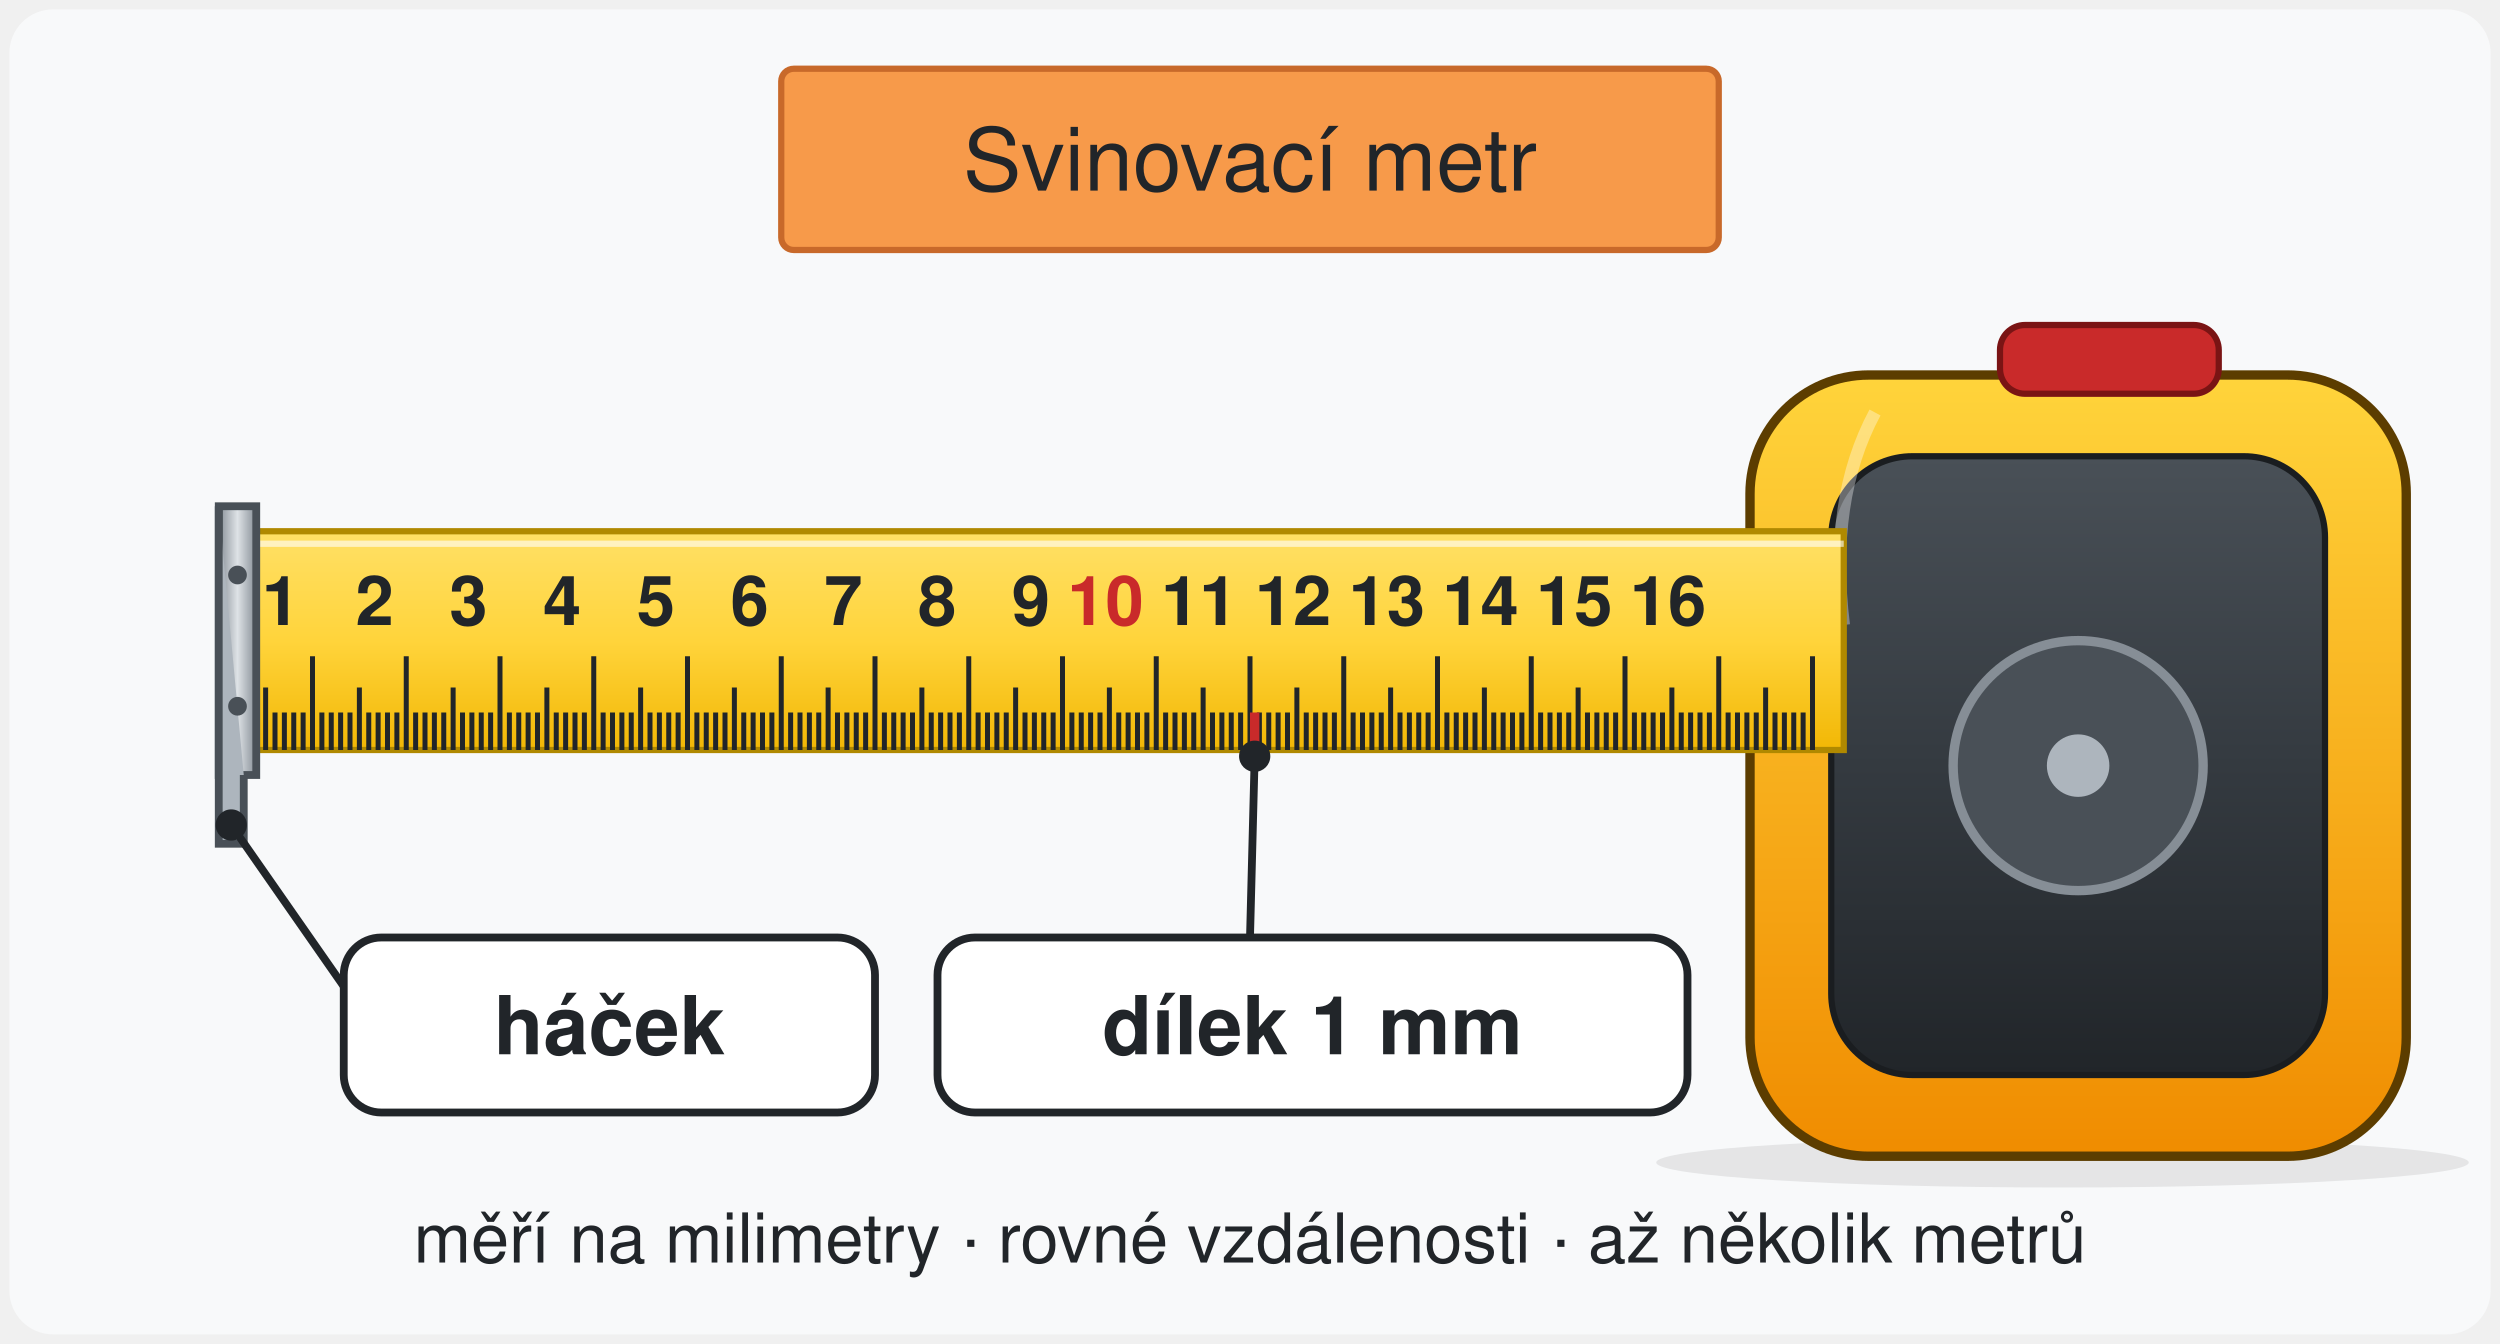
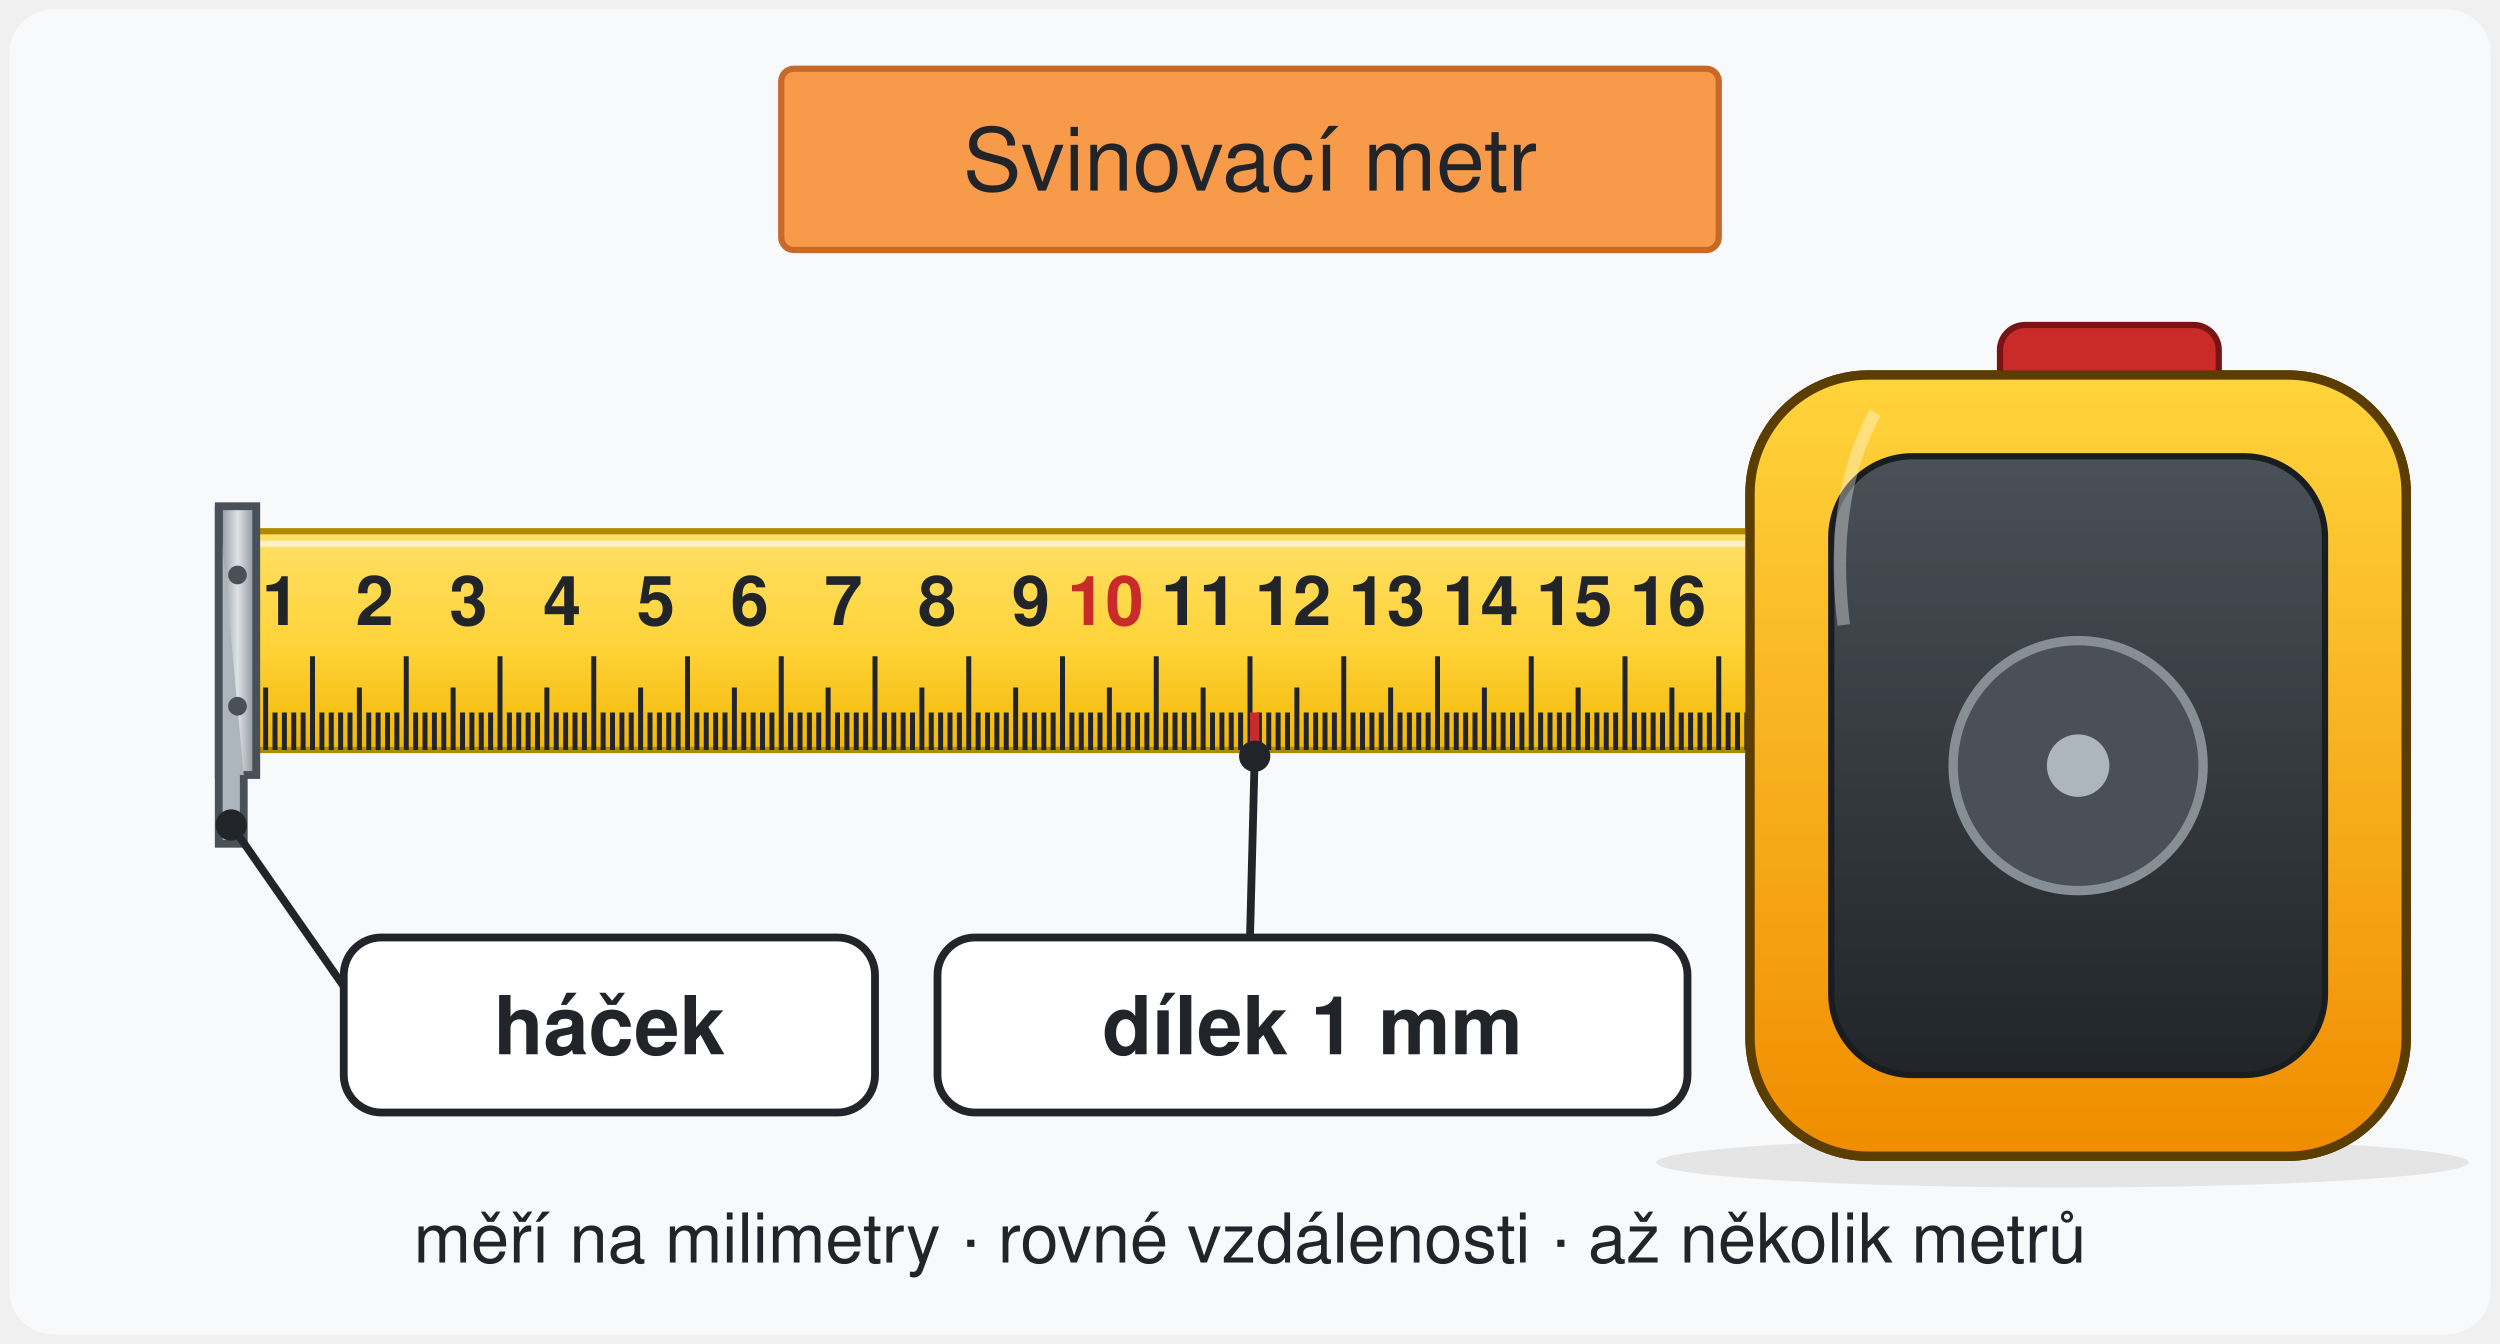
<svg xmlns="http://www.w3.org/2000/svg" viewBox="0 0 800 430" font-family="'Segoe UI', Helvetica, Arial, sans-serif" role="img" aria-label="Svinovací metr: z pouzdra je vytažený žlutý pásek s háčkem na začátku. Na pásku je stupnice v centimetrech od 1 do 16, nejmenší dílek je 1 milimetr. Měří na milimetry, rovné vzdálenosti, až několik metrů.">
  <defs>
    <linearGradient id="pasek" x1="0" y1="0" x2="0" y2="1">
      <stop offset="0" stop-color="#ffe066" />
      <stop offset="0.5" stop-color="#ffd43b" />
      <stop offset="1" stop-color="#f2b705" />
    </linearGradient>
    <linearGradient id="kov2" x1="0" y1="0" x2="1" y2="0">
      <stop offset="0" stop-color="#868e96" />
      <stop offset="0.5" stop-color="#dee2e6" />
      <stop offset="1" stop-color="#868e96" />
    </linearGradient>
    <linearGradient id="pouzdro" x1="0" y1="0" x2="0" y2="1">
      <stop offset="0" stop-color="#495057" />
      <stop offset="0.5" stop-color="#343a40" />
      <stop offset="1" stop-color="#212529" />
    </linearGradient>
    <linearGradient id="pouzdroZ" x1="0" y1="0" x2="0" y2="1">
      <stop offset="0" stop-color="#ffd43b" />
      <stop offset="1" stop-color="#f08c00" />
    </linearGradient>
  </defs>
  <rect x="3" y="3" width="794" height="424" rx="14" fill="#f8f9fa" />
  <rect x="250" y="22" width="300" height="58" rx="4" fill="#f79a4a" stroke="#c8692a" stroke-width="2" />
  <text x="400" y="61" font-size="28" fill="#212529" text-anchor="middle">Svinovací metr</text>
  <ellipse cx="660" cy="372" rx="130" ry="8" fill="#000" opacity="0.08" />
  <rect x="560" y="120" width="210" height="250" rx="38" fill="url(#pouzdroZ)" stroke="#5c3d00" stroke-width="3" />
  <rect x="586" y="146" width="158" height="198" rx="26" fill="url(#pouzdro)" stroke="#1a1d20" stroke-width="2" />
  <circle cx="665" cy="245" r="40" fill="#495057" stroke="#868e96" stroke-width="3" />
  <circle cx="665" cy="245" r="10" fill="#adb5bd" />
  <rect x="640" y="104" width="70" height="22" rx="8" fill="#c92a2a" stroke="#7a1414" stroke-width="2" />
  <path d="M600 132Q585 160 590 200" stroke="#fff" stroke-width="4" opacity="0.35" fill="none" />
  <rect x="70" y="170" width="520" height="70" fill="url(#pasek)" stroke="#b08900" stroke-width="2" />
  <path d="M70 174H590" stroke="#fff" stroke-width="2" opacity="0.6" />
  <path d="M70 240V210M73 240V228M76 240V228M79 240V228M82 240V228M85 240V220M88 240V228M91 240V228M94 240V228M97 240V228M100 240V210M103 240V228M106 240V228M109 240V228M112 240V228M115 240V220M118 240V228M121 240V228M124 240V228M127 240V228M130 240V210M133 240V228M136 240V228M139 240V228M142 240V228M145 240V220M148 240V228M151 240V228M154 240V228M157 240V228M160 240V210M163 240V228M166 240V228M169 240V228M172 240V228M175 240V220M178 240V228M181 240V228M184 240V228M187 240V228M190 240V210M193 240V228M196 240V228M199 240V228M202 240V228M205 240V220M208 240V228M211 240V228M214 240V228M217 240V228M220 240V210M223 240V228M226 240V228M229 240V228M232 240V228M235 240V220M238 240V228M241 240V228M244 240V228M247 240V228M250 240V210M253 240V228M256 240V228M259 240V228M262 240V228M265 240V220M268 240V228M271 240V228M274 240V228M277 240V228M280 240V210M283 240V228M286 240V228M289 240V228M292 240V228M295 240V220M298 240V228M301 240V228M304 240V228M307 240V228M310 240V210M313 240V228M316 240V228M319 240V228M322 240V228M325 240V220M328 240V228M331 240V228M334 240V228M337 240V228M340 240V210M343 240V228M346 240V228M349 240V228M352 240V228M355 240V220M358 240V228M361 240V228M364 240V228M367 240V228M370 240V210M373 240V228M376 240V228M379 240V228M382 240V228M385 240V220M388 240V228M391 240V228M394 240V228M397 240V228M400 240V210M403 240V228M406 240V228M409 240V228M412 240V228M415 240V220M418 240V228M421 240V228M424 240V228M427 240V228M430 240V210M433 240V228M436 240V228M439 240V228M442 240V228M445 240V220M448 240V228M451 240V228M454 240V228M457 240V228M460 240V210M463 240V228M466 240V228M469 240V228M472 240V228M475 240V220M478 240V228M481 240V228M484 240V228M487 240V228M490 240V210M493 240V228M496 240V228M499 240V228M502 240V228M505 240V220M508 240V228M511 240V228M514 240V228M517 240V228M520 240V210M523 240V228M526 240V228M529 240V228M532 240V228M535 240V220M538 240V228M541 240V228M544 240V228M547 240V228M550 240V210M553 240V228M556 240V228M559 240V228M562 240V228M565 240V220M568 240V228M571 240V228M574 240V228M577 240V228M580 240V210" stroke="#212529" stroke-width="1.6" />
  <text x="96" y="200" font-size="22" font-weight="bold" fill="#212529" text-anchor="end">1</text>
  <text x="126" y="200" font-size="22" font-weight="bold" fill="#212529" text-anchor="end">2</text>
  <text x="156" y="200" font-size="22" font-weight="bold" fill="#212529" text-anchor="end">3</text>
  <text x="186" y="200" font-size="22" font-weight="bold" fill="#212529" text-anchor="end">4</text>
  <text x="216" y="200" font-size="22" font-weight="bold" fill="#212529" text-anchor="end">5</text>
  <text x="246" y="200" font-size="22" font-weight="bold" fill="#212529" text-anchor="end">6</text>
  <text x="276" y="200" font-size="22" font-weight="bold" fill="#212529" text-anchor="end">7</text>
  <text x="306" y="200" font-size="22" font-weight="bold" fill="#212529" text-anchor="end">8</text>
  <text x="336" y="200" font-size="22" font-weight="bold" fill="#212529" text-anchor="end">9</text>
  <text x="366" y="200" font-size="22" font-weight="bold" fill="#c92a2a" text-anchor="end">10</text>
  <text x="396" y="200" font-size="22" font-weight="bold" fill="#212529" text-anchor="end">11</text>
  <text x="426" y="200" font-size="22" font-weight="bold" fill="#212529" text-anchor="end">12</text>
  <text x="456" y="200" font-size="22" font-weight="bold" fill="#212529" text-anchor="end">13</text>
  <text x="486" y="200" font-size="22" font-weight="bold" fill="#212529" text-anchor="end">14</text>
  <text x="516" y="200" font-size="22" font-weight="bold" fill="#212529" text-anchor="end">15</text>
  <text x="546" y="200" font-size="22" font-weight="bold" fill="#212529" text-anchor="end">16</text>
+   <rect x="560" y="120" width="210" height="250" rx="38" fill="url(#pouzdroZ)" stroke="#5c3d00" stroke-width="3" />
+   <rect x="586" y="146" width="158" height="198" rx="26" fill="url(#pouzdro)" stroke="#1a1d20" stroke-width="2" />
+   <circle cx="665" cy="245" r="40" fill="#495057" stroke="#868e96" stroke-width="3" />
+   <circle cx="665" cy="245" r="10" fill="#adb5bd" />
+   <path d="M600 132Q585 160 590 200" stroke="#fff" stroke-width="4" opacity="0.35" fill="none" />
  <path d="M70 162H82V248H70Z" fill="url(#kov2)" stroke="#495057" stroke-width="2.5" />
  <path d="M70 162V270H78V248" fill="#adb5bd" stroke="#495057" stroke-width="2.5" />
  <circle cx="76" cy="184" r="3" fill="#495057" />
  <circle cx="76" cy="226" r="3" fill="#495057" />
  <path d="M120 330L74 264" stroke="#212529" stroke-width="2.5" />
  <circle cx="74" cy="264" r="5" fill="#212529" />
  <rect x="110" y="300" width="170" height="56" rx="12" fill="#fff" stroke="#212529" stroke-width="2.5" />
  <text x="195" y="337.36" font-size="26" font-weight="bold" fill="#212529" text-anchor="middle">háček</text>
  <rect x="400" y="228" width="3" height="12" fill="#c92a2a" />
  <path d="M400 300L401.5 242" stroke="#212529" stroke-width="2.5" />
  <circle cx="401.5" cy="242" r="5" fill="#212529" />
  <rect x="300" y="300" width="240" height="56" rx="12" fill="#fff" stroke="#212529" stroke-width="2.5" />
  <text x="420" y="337.36" font-size="26" font-weight="bold" fill="#212529" text-anchor="middle">dílek 1 mm</text>
  <text x="400" y="404" font-size="22" fill="#212529" text-anchor="middle">měří na milimetry · rovné vzdálenosti · až několik metrů</text>
</svg>
